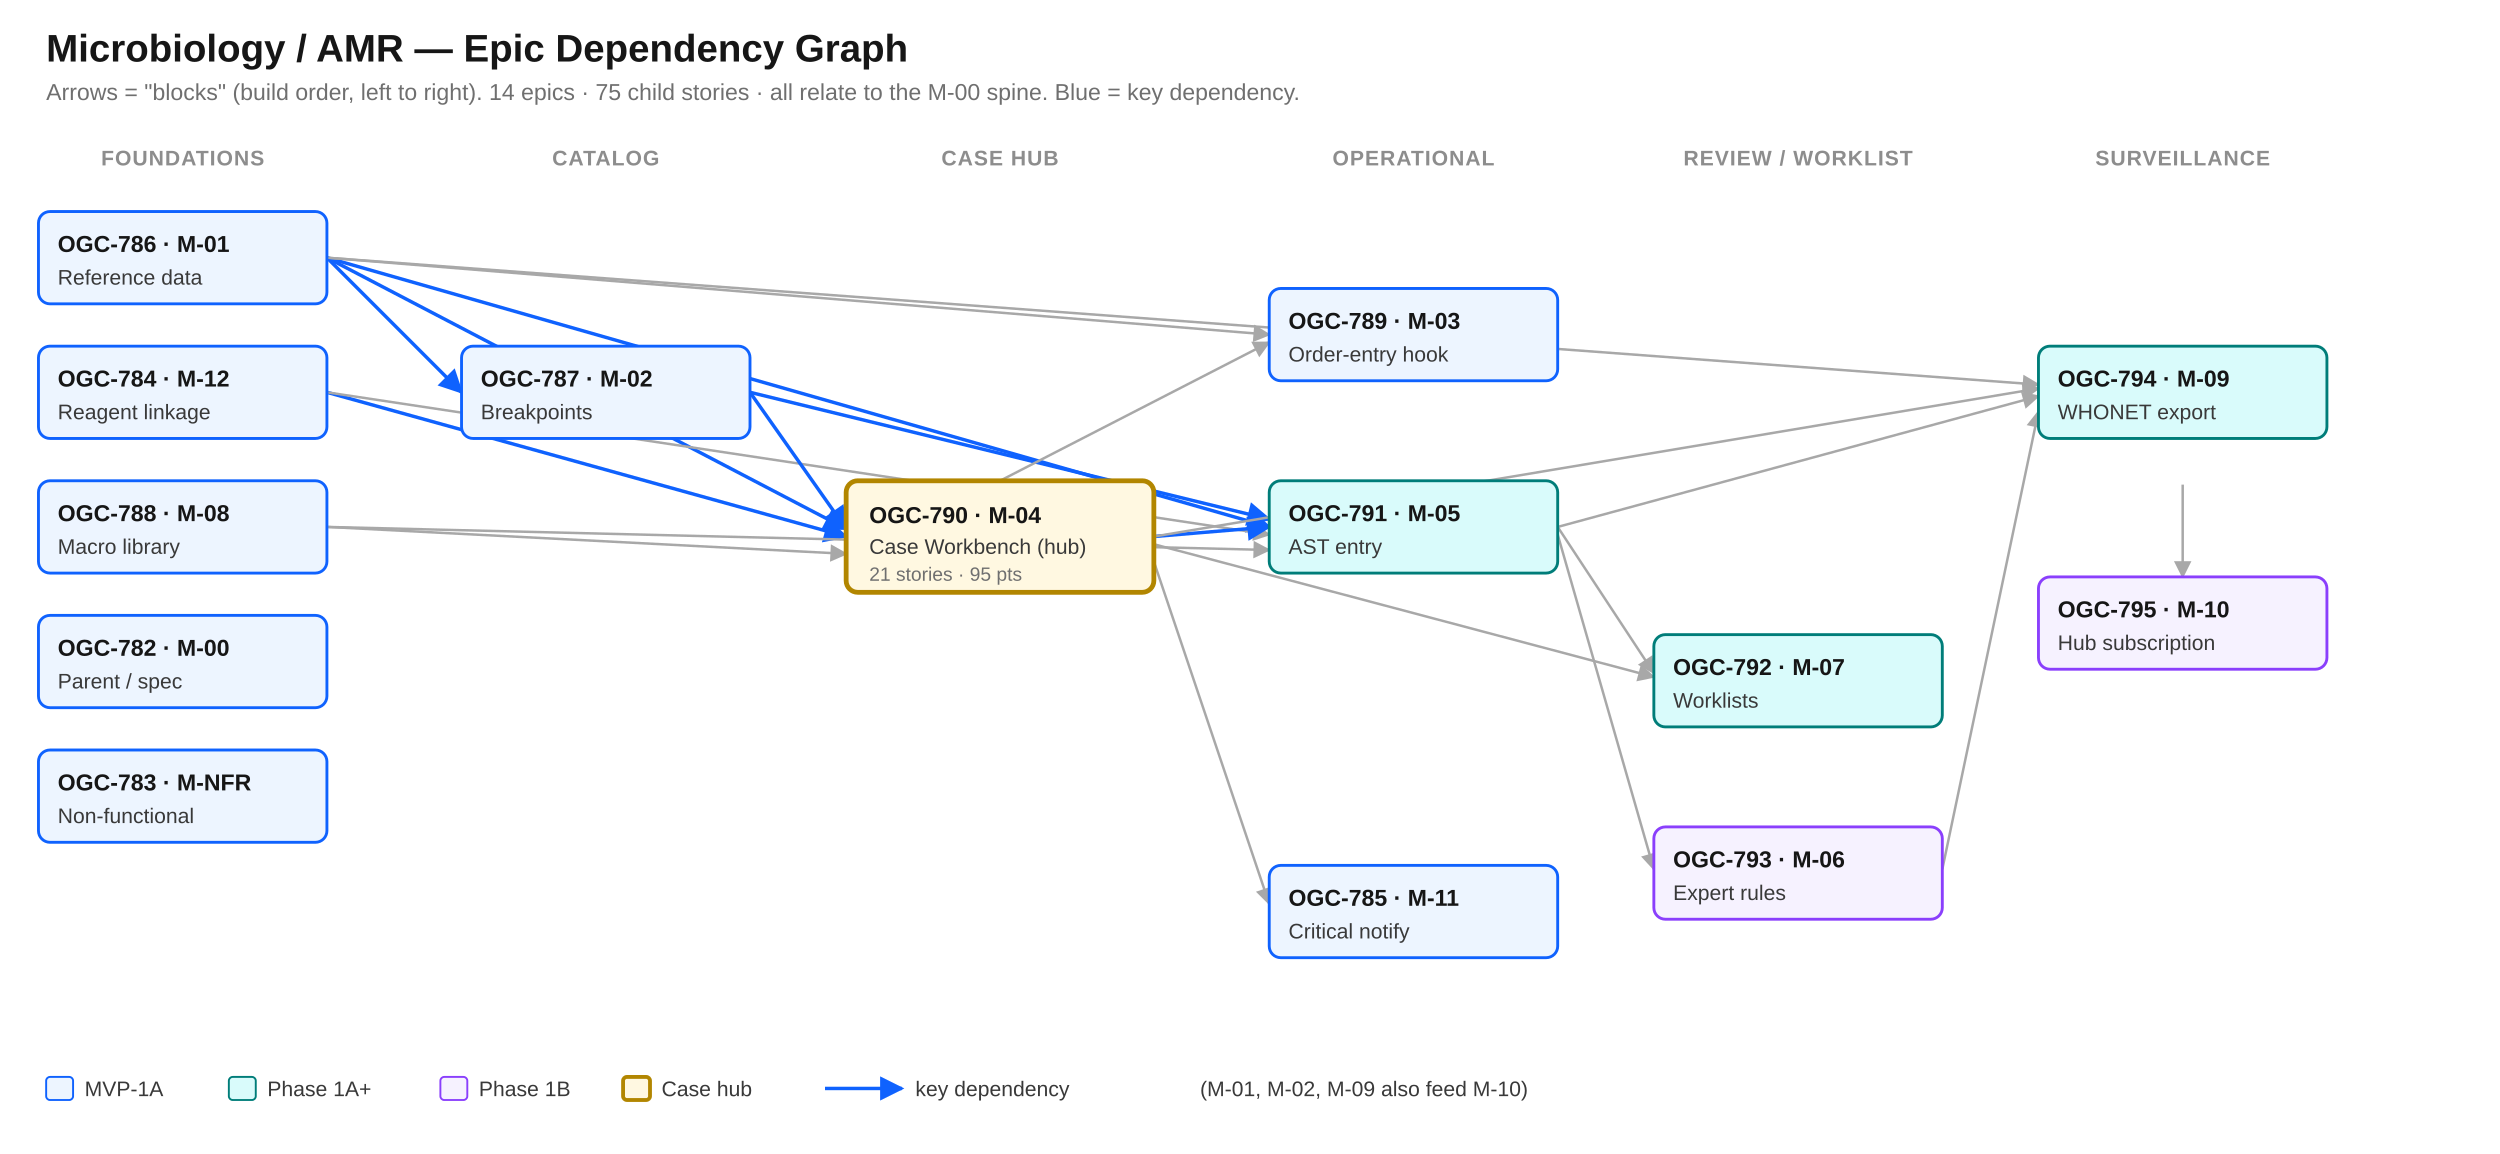
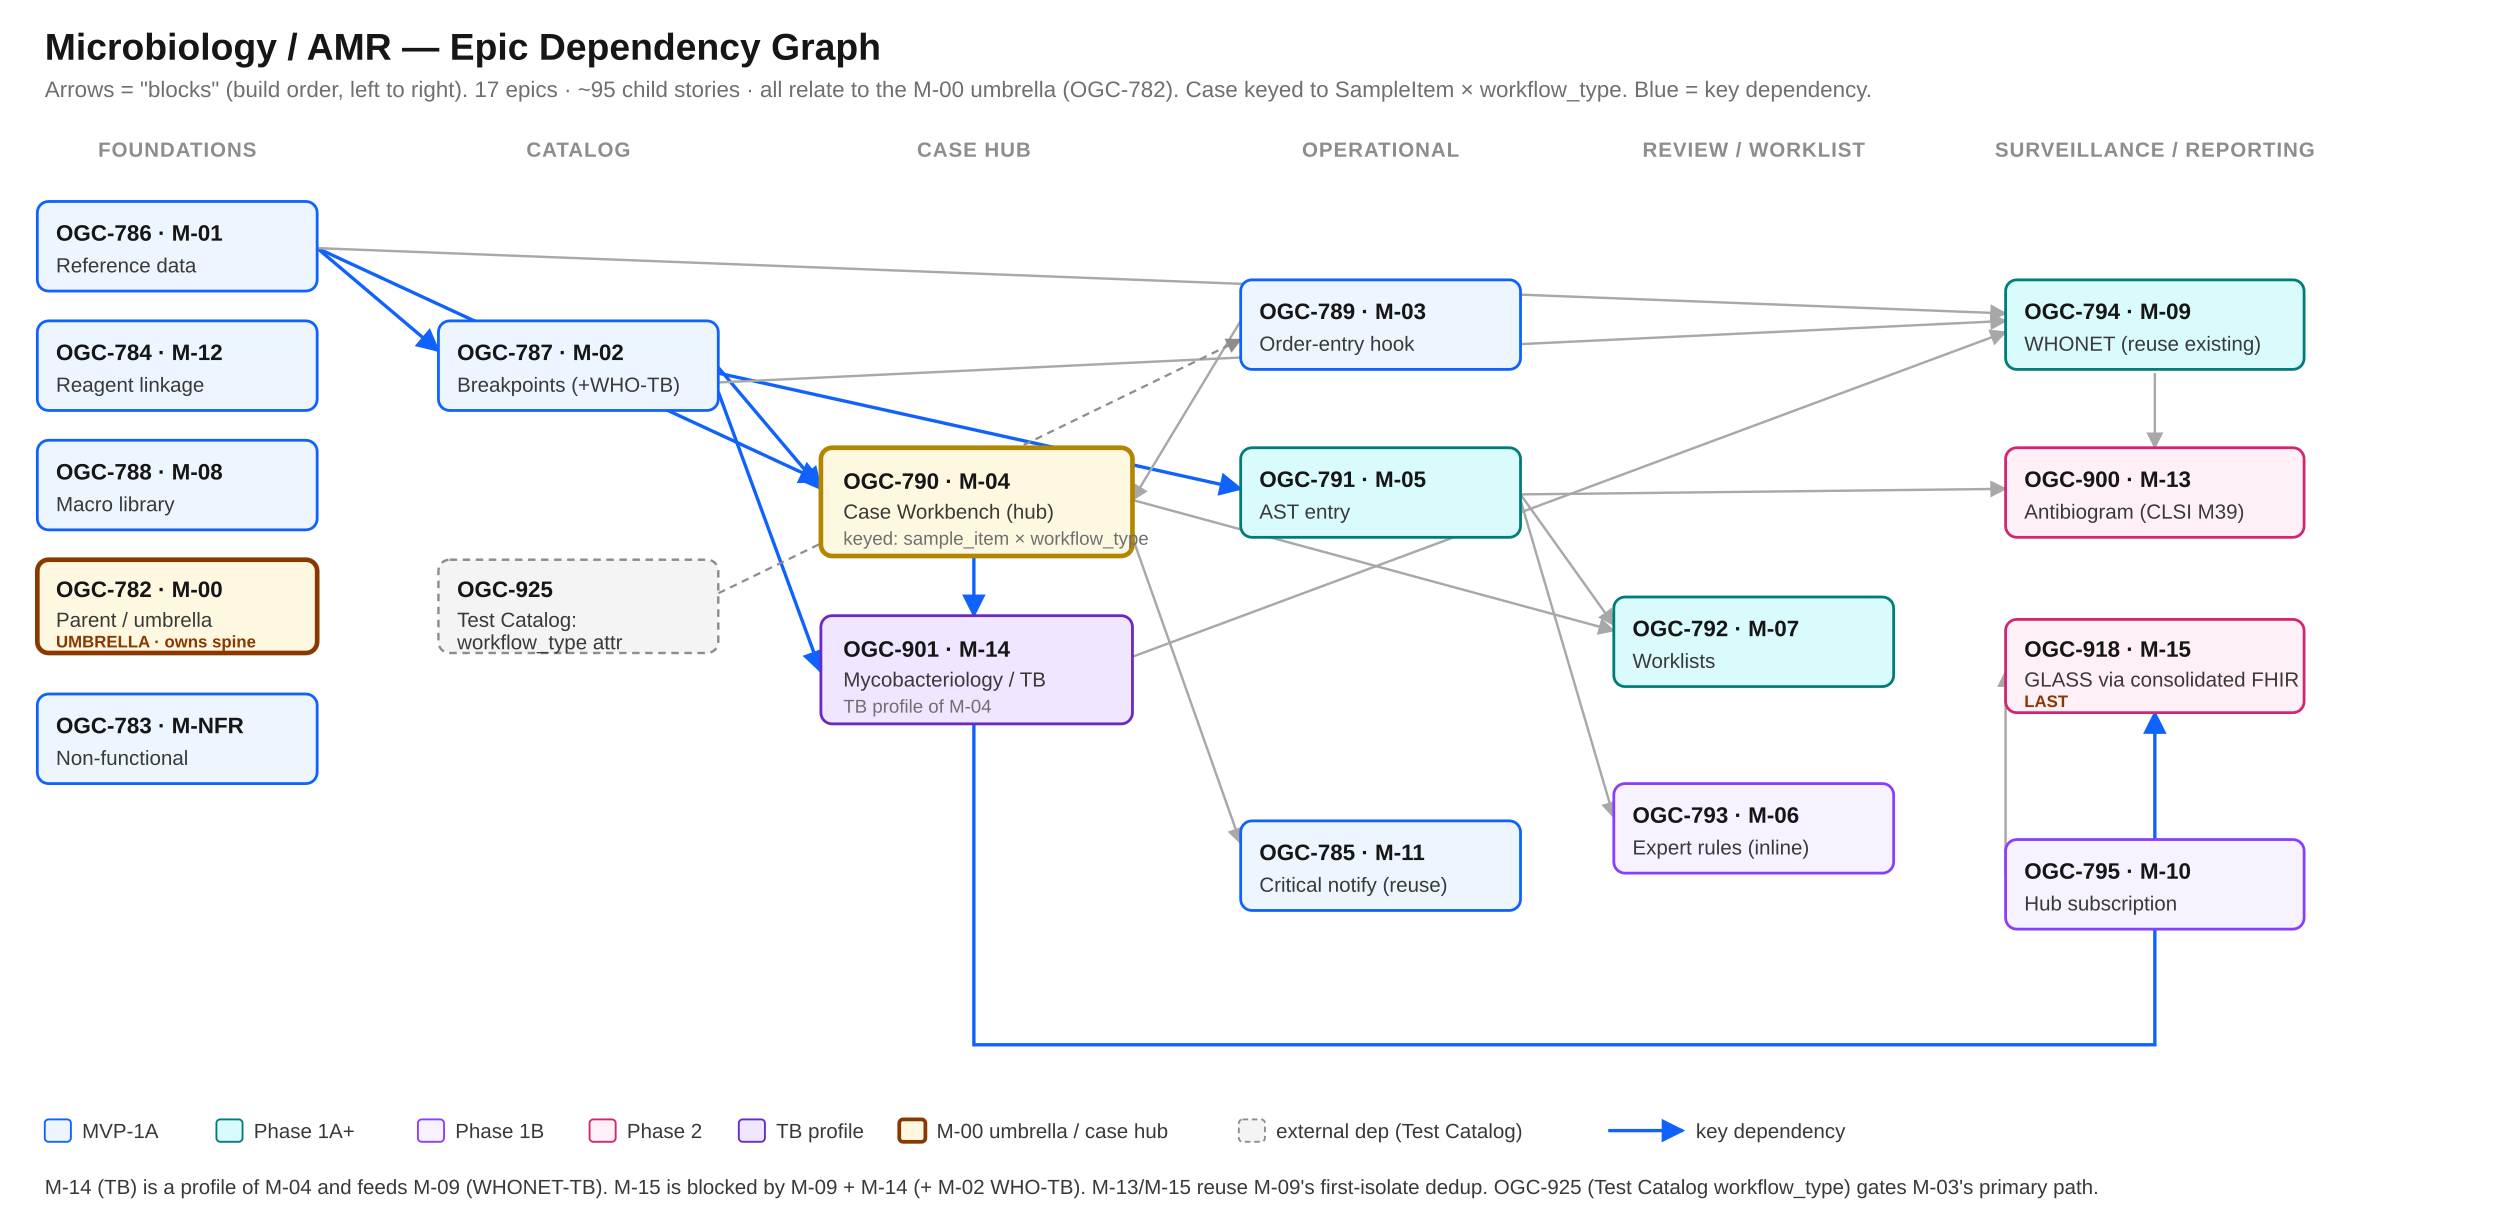
- <svg xmlns="http://www.w3.org/2000/svg" viewBox="0 0 1300 600" font-family="IBM Plex Sans, Arial, sans-serif">
+ <svg xmlns="http://www.w3.org/2000/svg" viewBox="0 0 1340 660" font-family="IBM Plex Sans, Arial, sans-serif">
  <style>
    .mvp { fill:#edf5ff; stroke:#0f62fe; stroke-width:1.5; }
    .plus { fill:#d9fbfb; stroke:#007d79; stroke-width:1.5; }
    .b1 { fill:#f6f2ff; stroke:#8a3ffc; stroke-width:1.5; }
+     .p2 { fill:#fff0f7; stroke:#d12771; stroke-width:1.5; }
+     .tb { fill:#f0e6ff; stroke:#6929c4; stroke-width:1.5; }
    .hub { fill:#fff8e1; stroke:#b28600; stroke-width:2.5; }
+     .umb { fill:#fff8e1; stroke:#8a3800; stroke-width:2.5; }
+     .ext { fill:#f4f4f4; stroke:#8d8d8d; stroke-width:1.3; stroke-dasharray:4 3; }
    .key { font-size:12px; font-weight:700; fill:#161616; }
    .name { font-size:11px; fill:#393939; }
    .pts { font-size:10px; fill:#6f6f6f; }
    .edge { stroke:#a8a8a8; stroke-width:1.3; fill:none; marker-end:url(#arrow); }
    .kdep { stroke:#0f62fe; stroke-width:1.8; fill:none; marker-end:url(#arrowb); }
+     .extedge { stroke:#8d8d8d; stroke-width:1.2; fill:none; stroke-dasharray:4 3; marker-end:url(#arrowg); }
    .tier { font-size:11px; fill:#8d8d8d; font-weight:600; letter-spacing:0.5px; }
    .title { font-size:20px; font-weight:600; fill:#161616; }
    .sub { font-size:12px; fill:#6f6f6f; }
    .legend { font-size:11px; fill:#393939; }
+     .tag { font-size:9px; font-weight:700; fill:#8a3800; }
  </style>
  <defs>
    <marker id="arrow" viewBox="0 0 10 10" refX="9" refY="5" markerWidth="7" markerHeight="7" orient="auto-start-reverse">
      <path d="M0,0 L10,5 L0,10 z" fill="#a8a8a8" />
    </marker>
    <marker id="arrowb" viewBox="0 0 10 10" refX="9" refY="5" markerWidth="7" markerHeight="7" orient="auto-start-reverse">
      <path d="M0,0 L10,5 L0,10 z" fill="#0f62fe" />
    </marker>
+     <marker id="arrowg" viewBox="0 0 10 10" refX="9" refY="5" markerWidth="7" markerHeight="7" orient="auto-start-reverse">
+       <path d="M0,0 L10,5 L0,10 z" fill="#8d8d8d" />
+     </marker>
  </defs>
  <text x="24" y="32" class="title">Microbiology / AMR — Epic Dependency Graph</text>
-   <text x="24" y="52" class="sub">Arrows = "blocks" (build order, left to right). 14 epics · 75 child stories · all relate to the M-00 spine. Blue = key dependency.</text>
-   <text x="95" y="86" class="tier" text-anchor="middle">FOUNDATIONS</text>
-   <text x="315" y="86" class="tier" text-anchor="middle">CATALOG</text>
-   <text x="520" y="86" class="tier" text-anchor="middle">CASE HUB</text>
-   <text x="735" y="86" class="tier" text-anchor="middle">OPERATIONAL</text>
-   <text x="935" y="86" class="tier" text-anchor="middle">REVIEW / WORKLIST</text>
-   <text x="1135" y="86" class="tier" text-anchor="middle">SURVEILLANCE</text>
-   <path class="kdep" d="M170,134 L240,204" />
-   <path class="kdep" d="M170,134 L440,275" />
-   <path class="kdep" d="M170,134 L660,274" />
-   <path class="edge" d="M170,134 L660,174" />
-   <path class="edge" d="M170,134 L1060,200" />
-   <path class="kdep" d="M170,204 L440,279" />
-   <path class="edge" d="M170,204 L660,278" />
-   <path class="edge" d="M170,274 L440,288" />
-   <path class="edge" d="M170,274 L660,286" />
-   <path class="kdep" d="M390,204 L440,275" />
-   <path class="kdep" d="M390,204 L660,270" />
-   <path class="kdep" d="M600,279 L660,274" />
-   <path class="edge" d="M520,250 L660,178" />
-   <path class="edge" d="M600,283 L860,352" />
-   <path class="edge" d="M600,292 L660,470" />
-   <path class="edge" d="M600,279 L1060,202" />
-   <path class="edge" d="M810,274 L860,350" />
-   <path class="edge" d="M810,278 L860,452" />
-   <path class="edge" d="M810,274 L1060,206" />
-   <path class="edge" d="M1010,452 L1060,214" />
-   <path class="edge" d="M1135,252 L1135,300" />
+   <text x="24" y="52" class="sub">Arrows = "blocks" (build order, left to right). 17 epics · ~95 child stories · all relate to the M-00 umbrella (OGC-782). Case keyed to SampleItem × workflow_type. Blue = key dependency.</text>
+   <text x="95" y="84" class="tier" text-anchor="middle">FOUNDATIONS</text>
+   <text x="310" y="84" class="tier" text-anchor="middle">CATALOG</text>
+   <text x="522" y="84" class="tier" text-anchor="middle">CASE HUB</text>
+   <text x="740" y="84" class="tier" text-anchor="middle">OPERATIONAL</text>
+   <text x="940" y="84" class="tier" text-anchor="middle">REVIEW / WORKLIST</text>
+   <text x="1155" y="84" class="tier" text-anchor="middle">SURVEILLANCE / REPORTING</text>
+   <path class="kdep" d="M170,133 L235,188" />
+   <path class="kdep" d="M170,133 L440,258" />
+   <path class="kdep" d="M385,197 L440,262" />
+   <path class="kdep" d="M385,200 L665,262" />
+   <path class="kdep" d="M522,298 L522,330" />
+   <path class="kdep" d="M385,210 L440,360" />
+   <path class="edge" d="M665,172 L607,268" />
+   <path class="edge" d="M815,265 L865,335" />
+   <path class="edge" d="M815,268 L865,438" />
+   <path class="edge" d="M607,268 L865,338" />
+   <path class="edge" d="M607,288 L665,452" />
+   <path class="edge" d="M170,133 L1075,168" />
+   <path class="edge" d="M385,205 L1075,172" />
+   <path class="edge" d="M815,265 L1075,262" />
+   <path class="edge" d="M1155,200 L1155,240" />
+   <path class="edge" d="M1075,470 L1075,360" />
+   <path class="edge" d="M607,352 L1075,178" />
+   <path class="kdep" d="M522,388 L522,560 L1155,560 L1155,382" />
+   <path class="extedge" d="M385,318 L665,182" />
  <g>
-     <rect class="mvp" x="20" y="110" width="150" height="48" rx="6" />
-     <text x="30" y="131" class="key">OGC-786 · M-01</text>
-     <text x="30" y="148" class="name">Reference data</text>
+     <rect class="mvp" x="20" y="108" width="150" height="48" rx="6" />
+     <text x="30" y="129" class="key">OGC-786 · M-01</text>
+     <text x="30" y="146" class="name">Reference data</text>
  </g>
  <g>
-     <rect class="mvp" x="20" y="180" width="150" height="48" rx="6" />
-     <text x="30" y="201" class="key">OGC-784 · M-12</text>
-     <text x="30" y="218" class="name">Reagent linkage</text>
+     <rect class="mvp" x="20" y="172" width="150" height="48" rx="6" />
+     <text x="30" y="193" class="key">OGC-784 · M-12</text>
+     <text x="30" y="210" class="name">Reagent linkage</text>
  </g>
  <g>
-     <rect class="mvp" x="20" y="250" width="150" height="48" rx="6" />
-     <text x="30" y="271" class="key">OGC-788 · M-08</text>
-     <text x="30" y="288" class="name">Macro library</text>
+     <rect class="mvp" x="20" y="236" width="150" height="48" rx="6" />
+     <text x="30" y="257" class="key">OGC-788 · M-08</text>
+     <text x="30" y="274" class="name">Macro library</text>
  </g>
  <g>
-     <rect class="mvp" x="20" y="320" width="150" height="48" rx="6" />
-     <text x="30" y="341" class="key">OGC-782 · M-00</text>
-     <text x="30" y="358" class="name">Parent / spec</text>
+     <rect class="umb" x="20" y="300" width="150" height="50" rx="6" />
+     <text x="30" y="320" class="key">OGC-782 · M-00</text>
+     <text x="30" y="336" class="name">Parent / umbrella</text>
+     <text x="30" y="347" class="tag">UMBRELLA · owns spine</text>
  </g>
  <g>
-     <rect class="mvp" x="20" y="390" width="150" height="48" rx="6" />
-     <text x="30" y="411" class="key">OGC-783 · M-NFR</text>
-     <text x="30" y="428" class="name">Non-functional</text>
+     <rect class="mvp" x="20" y="372" width="150" height="48" rx="6" />
+     <text x="30" y="393" class="key">OGC-783 · M-NFR</text>
+     <text x="30" y="410" class="name">Non-functional</text>
  </g>
  <g>
-     <rect class="mvp" x="240" y="180" width="150" height="48" rx="6" />
-     <text x="250" y="201" class="key">OGC-787 · M-02</text>
-     <text x="250" y="218" class="name">Breakpoints</text>
+     <rect class="mvp" x="235" y="172" width="150" height="48" rx="6" />
+     <text x="245" y="193" class="key">OGC-787 · M-02</text>
+     <text x="245" y="210" class="name">Breakpoints (+WHO-TB)</text>
  </g>
  <g>
-     <rect class="hub" x="440" y="250" width="160" height="58" rx="6" />
-     <text x="452" y="272" class="key">OGC-790 · M-04</text>
-     <text x="452" y="288" class="name">Case Workbench (hub)</text>
-     <text x="452" y="302" class="pts">21 stories · 95 pts</text>
+     <rect class="ext" x="235" y="300" width="150" height="50" rx="6" />
+     <text x="245" y="320" class="key">OGC-925</text>
+     <text x="245" y="336" class="name">Test Catalog:</text>
+     <text x="245" y="348" class="name">workflow_type attr</text>
  </g>
  <g>
-     <rect class="mvp" x="660" y="150" width="150" height="48" rx="6" />
-     <text x="670" y="171" class="key">OGC-789 · M-03</text>
-     <text x="670" y="188" class="name">Order-entry hook</text>
+     <rect class="hub" x="440" y="240" width="167" height="58" rx="6" />
+     <text x="452" y="262" class="key">OGC-790 · M-04</text>
+     <text x="452" y="278" class="name">Case Workbench (hub)</text>
+     <text x="452" y="292" class="pts">keyed: sample_item × workflow_type</text>
  </g>
  <g>
-     <rect class="plus" x="660" y="250" width="150" height="48" rx="6" />
-     <text x="670" y="271" class="key">OGC-791 · M-05</text>
-     <text x="670" y="288" class="name">AST entry</text>
+     <rect class="tb" x="440" y="330" width="167" height="58" rx="6" />
+     <text x="452" y="352" class="key">OGC-901 · M-14</text>
+     <text x="452" y="368" class="name">Mycobacteriology / TB</text>
+     <text x="452" y="382" class="pts">TB profile of M-04</text>
  </g>
  <g>
-     <rect class="mvp" x="660" y="450" width="150" height="48" rx="6" />
-     <text x="670" y="471" class="key">OGC-785 · M-11</text>
-     <text x="670" y="488" class="name">Critical notify</text>
+     <rect class="mvp" x="665" y="150" width="150" height="48" rx="6" />
+     <text x="675" y="171" class="key">OGC-789 · M-03</text>
+     <text x="675" y="188" class="name">Order-entry hook</text>
  </g>
  <g>
-     <rect class="plus" x="860" y="330" width="150" height="48" rx="6" />
-     <text x="870" y="351" class="key">OGC-792 · M-07</text>
-     <text x="870" y="368" class="name">Worklists</text>
+     <rect class="plus" x="665" y="240" width="150" height="48" rx="6" />
+     <text x="675" y="261" class="key">OGC-791 · M-05</text>
+     <text x="675" y="278" class="name">AST entry</text>
  </g>
  <g>
-     <rect class="b1" x="860" y="430" width="150" height="48" rx="6" />
-     <text x="870" y="451" class="key">OGC-793 · M-06</text>
-     <text x="870" y="468" class="name">Expert rules</text>
+     <rect class="mvp" x="665" y="440" width="150" height="48" rx="6" />
+     <text x="675" y="461" class="key">OGC-785 · M-11</text>
+     <text x="675" y="478" class="name">Critical notify (reuse)</text>
  </g>
  <g>
-     <rect class="plus" x="1060" y="180" width="150" height="48" rx="6" />
-     <text x="1070" y="201" class="key">OGC-794 · M-09</text>
-     <text x="1070" y="218" class="name">WHONET export</text>
+     <rect class="plus" x="865" y="320" width="150" height="48" rx="6" />
+     <text x="875" y="341" class="key">OGC-792 · M-07</text>
+     <text x="875" y="358" class="name">Worklists</text>
  </g>
  <g>
-     <rect class="b1" x="1060" y="300" width="150" height="48" rx="6" />
-     <text x="1070" y="321" class="key">OGC-795 · M-10</text>
-     <text x="1070" y="338" class="name">Hub subscription</text>
+     <rect class="b1" x="865" y="420" width="150" height="48" rx="6" />
+     <text x="875" y="441" class="key">OGC-793 · M-06</text>
+     <text x="875" y="458" class="name">Expert rules (inline)</text>
  </g>
-   <g transform="translate(24,560)">
+   <g>
+     <rect class="plus" x="1075" y="150" width="160" height="48" rx="6" />
+     <text x="1085" y="171" class="key">OGC-794 · M-09</text>
+     <text x="1085" y="188" class="name">WHONET (reuse existing)</text>
+   </g>
+   <g>
+     <rect class="p2" x="1075" y="240" width="160" height="48" rx="6" />
+     <text x="1085" y="261" class="key">OGC-900 · M-13</text>
+     <text x="1085" y="278" class="name">Antibiogram (CLSI M39)</text>
+   </g>
+   <g>
+     <rect class="p2" x="1075" y="332" width="160" height="50" rx="6" />
+     <text x="1085" y="352" class="key">OGC-918 · M-15</text>
+     <text x="1085" y="368" class="name">GLASS via consolidated FHIR</text>
+     <text x="1085" y="379" class="tag" fill="#d12771">LAST</text>
+   </g>
+   <g>
+     <rect class="b1" x="1075" y="450" width="160" height="48" rx="6" />
+     <text x="1085" y="471" class="key">OGC-795 · M-10</text>
+     <text x="1085" y="488" class="name">Hub subscription</text>
+   </g>
+   <g transform="translate(24,600)">
    <rect x="0" y="0" width="14" height="12" rx="2" fill="#edf5ff" stroke="#0f62fe" />
    <text x="20" y="10" class="legend">MVP-1A</text>
-     <rect x="95" y="0" width="14" height="12" rx="2" fill="#d9fbfb" stroke="#007d79" />
-     <text x="115" y="10" class="legend">Phase 1A+</text>
-     <rect x="205" y="0" width="14" height="12" rx="2" fill="#f6f2ff" stroke="#8a3ffc" />
-     <text x="225" y="10" class="legend">Phase 1B</text>
-     <rect x="300" y="0" width="14" height="12" rx="2" fill="#fff8e1" stroke="#b28600" stroke-width="2" />
-     <text x="320" y="10" class="legend">Case hub</text>
-     <line x1="405" y1="6" x2="445" y2="6" class="kdep" />
-     <text x="452" y="10" class="legend">key dependency</text>
-     <text x="600" y="10" class="legend" fill="#8d8d8d">(M-01, M-02, M-09 also feed M-10)</text>
+     <rect x="92" y="0" width="14" height="12" rx="2" fill="#d9fbfb" stroke="#007d79" />
+     <text x="112" y="10" class="legend">Phase 1A+</text>
+     <rect x="200" y="0" width="14" height="12" rx="2" fill="#f6f2ff" stroke="#8a3ffc" />
+     <text x="220" y="10" class="legend">Phase 1B</text>
+     <rect x="292" y="0" width="14" height="12" rx="2" fill="#fff0f7" stroke="#d12771" />
+     <text x="312" y="10" class="legend">Phase 2</text>
+     <rect x="372" y="0" width="14" height="12" rx="2" fill="#f0e6ff" stroke="#6929c4" />
+     <text x="392" y="10" class="legend">TB profile</text>
+     <rect x="458" y="0" width="14" height="12" rx="2" fill="#fff8e1" stroke="#8a3800" stroke-width="2" />
+     <text x="478" y="10" class="legend">M-00 umbrella / case hub</text>
+     <rect x="640" y="0" width="14" height="12" rx="2" fill="#f4f4f4" stroke="#8d8d8d" stroke-dasharray="3 2" />
+     <text x="660" y="10" class="legend">external dep (Test Catalog)</text>
+     <line x1="838" y1="6" x2="878" y2="6" class="kdep" />
+     <text x="885" y="10" class="legend">key dependency</text>
  </g>
+   <text x="24" y="640" class="legend" fill="#8d8d8d">M-14 (TB) is a profile of M-04 and feeds M-09 (WHONET-TB). M-15 is blocked by M-09 + M-14 (+ M-02 WHO-TB). M-13/M-15 reuse M-09's first-isolate dedup. OGC-925 (Test Catalog workflow_type) gates M-03's primary path.</text>
</svg>
